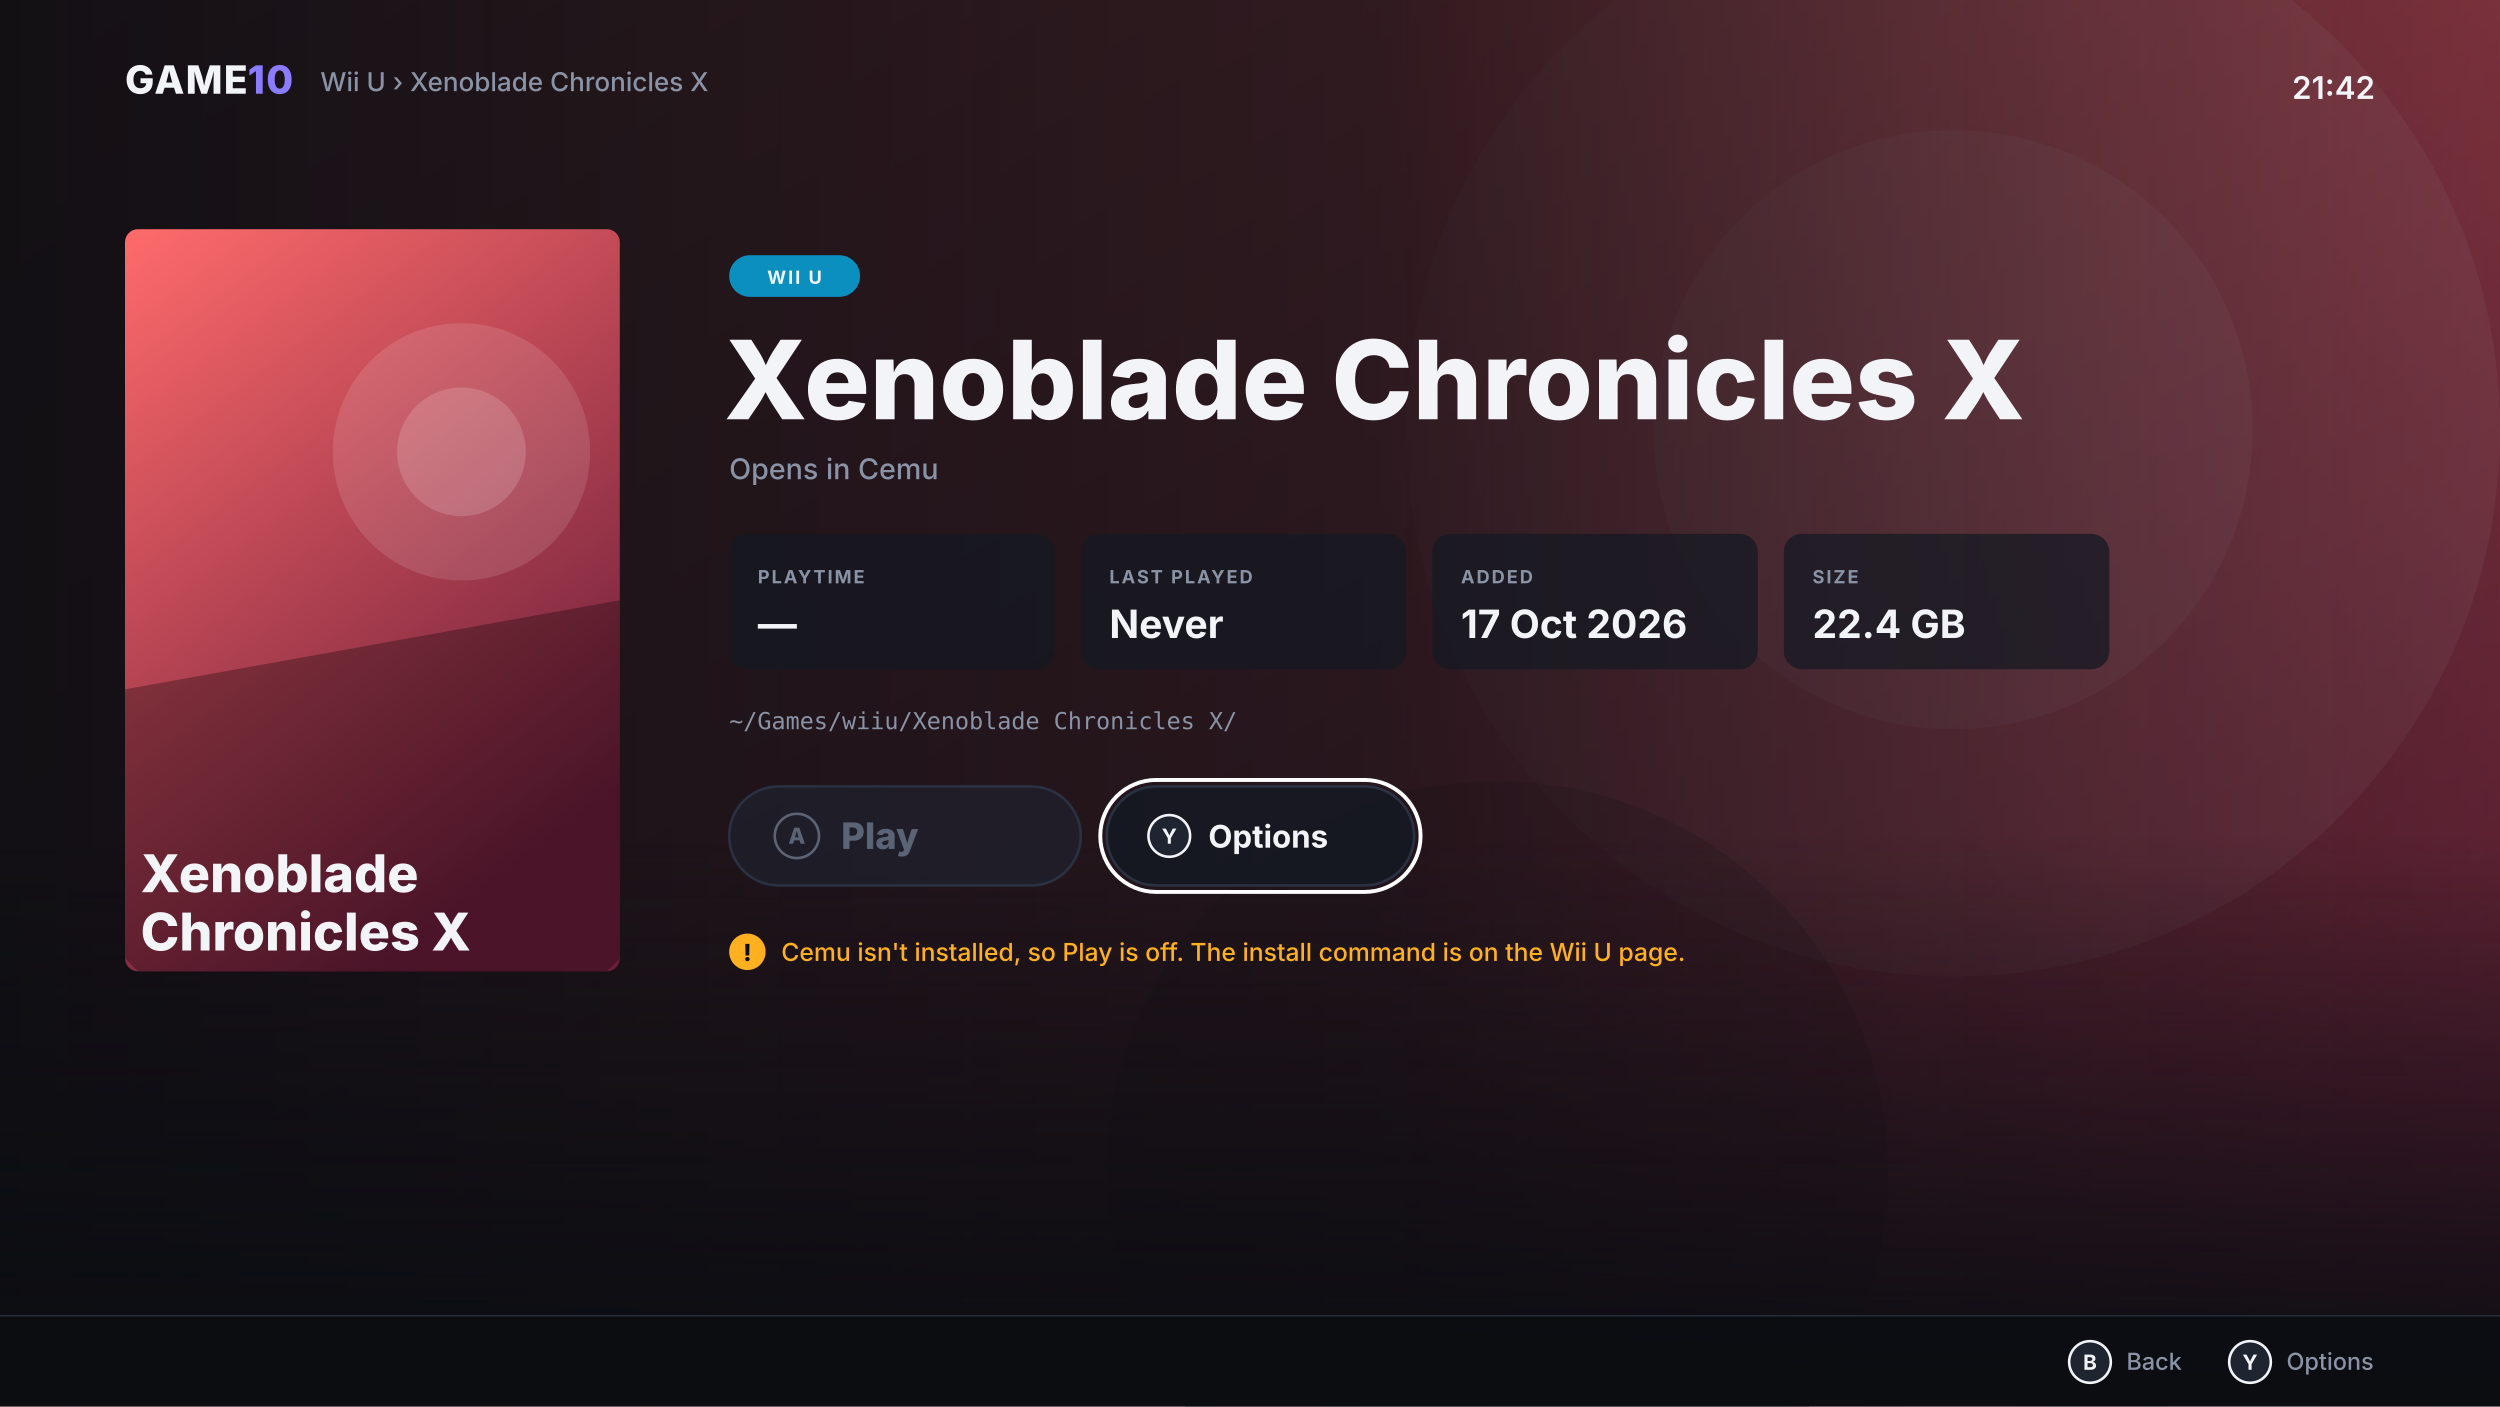
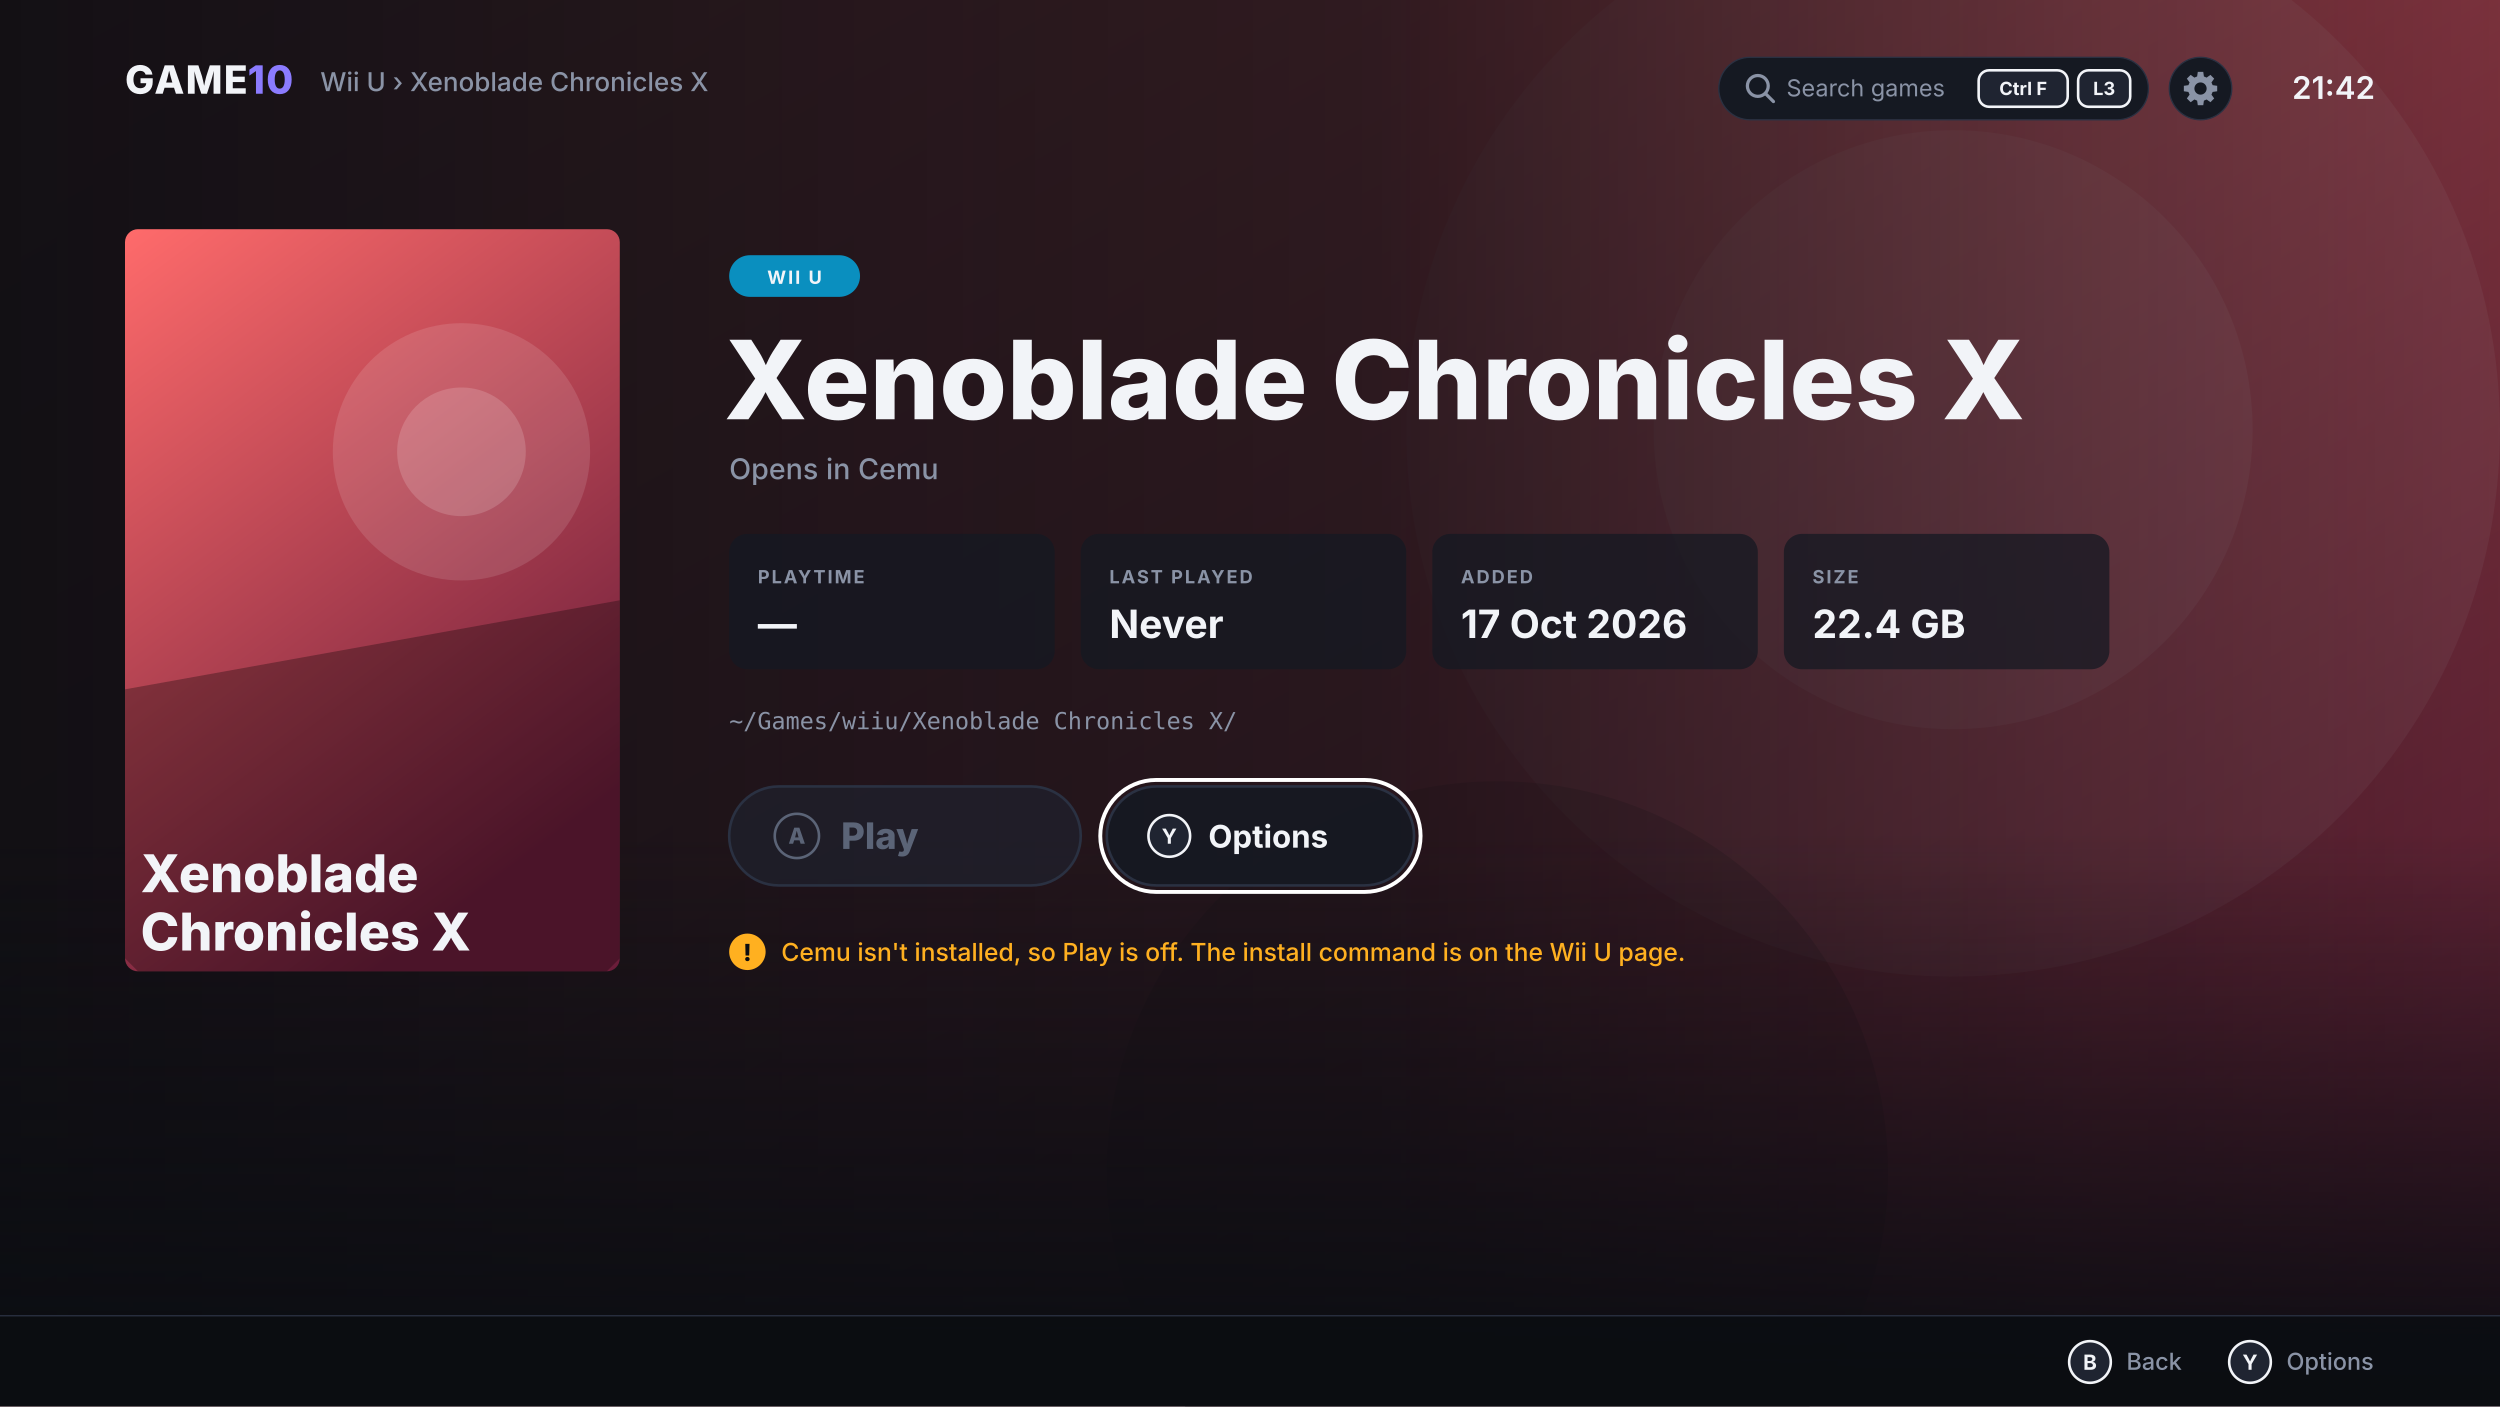
<svg xmlns="http://www.w3.org/2000/svg" width="1920" height="1080" viewBox="0 0 1920 1080">
  <defs>
    <linearGradient id="lg1" x1="0" y1="0" x2="1" y2="1">
      <stop offset="0" stop-color="#FF6B6B" stop-opacity="1" />
      <stop offset="1" stop-color="#6B1D3A" stop-opacity="1" />
    </linearGradient>
    <linearGradient id="lg2" x1="0" y1="0" x2="1" y2="0">
      <stop offset="0" stop-color="#0B0D12" stop-opacity="0.97" />
      <stop offset="0.55" stop-color="#0B0D12" stop-opacity="0.82" />
      <stop offset="1" stop-color="#0B0D12" stop-opacity="0.35" />
    </linearGradient>
    <linearGradient id="lg3" x1="0" y1="0" x2="0" y2="1">
      <stop offset="0" stop-color="#0B0D12" stop-opacity="0" />
      <stop offset="1" stop-color="#0B0D12" stop-opacity="1" />
    </linearGradient>
    <linearGradient id="lg4" x1="0" y1="0" x2="0.5" y2="1">
      <stop offset="0" stop-color="#FF6B6B" stop-opacity="1" />
      <stop offset="1" stop-color="#6B1D3A" stop-opacity="1" />
    </linearGradient>
  </defs>
  <rect x="0.0" y="0.0" width="1920.0" height="1080.0" rx="0" fill="url(#lg1)" fill-opacity="1" />
  <circle cx="1500.0" cy="330.0" r="420.0" fill="#FFFFFF" fill-opacity="0.08" />
  <circle cx="1500.0" cy="330.0" r="230.0" fill="#FFFFFF" fill-opacity="0.08" />
  <circle cx="1150.0" cy="900.0" r="300.0" fill="#000000" fill-opacity="0.15" />
  <rect x="0.0" y="0.0" width="1920.0" height="1080.0" rx="0" fill="url(#lg2)" fill-opacity="1" />
  <rect x="0.0" y="640.0" width="1920.0" height="440.0" rx="0" fill="url(#lg3)" fill-opacity="1" />
  <text x="96" y="72" font-family="Inter, 'Helvetica Neue', Arial, sans-serif" font-size="30" font-weight="800" fill="#F2F4F8" letter-spacing="1">GAME<tspan fill="#8B7BFF">10</tspan>
  </text>
  <text x="246.0" y="70.0" font-family="Inter, 'Helvetica Neue', Arial, sans-serif" font-size="20" font-weight="500" fill="#8A93A6" fill-opacity="1" text-anchor="start" letter-spacing="0">Wii U   ›   Xenoblade Chronicles X</text>
  <text x="1824.0" y="76.0" font-family="Inter, 'Helvetica Neue', Arial, sans-serif" font-size="24" font-weight="600" fill="#F2F4F8" fill-opacity="1" text-anchor="end" letter-spacing="0">21:42</text>
+   <rect x="1320.0" y="44.0" width="330.0" height="48.0" rx="24" fill="#151922" fill-opacity="1" stroke="#2A3142" stroke-width="1" />
+   <circle cx="1350.0" cy="66.0" r="8.0" fill="none" fill-opacity="1" stroke="#8A93A6" stroke-width="2.5" />
+   <line x1="1356" y1="72" x2="1362" y2="78" stroke="#8A93A6" stroke-width="2.5" stroke-linecap="round" />
+   <text x="1372.0" y="74.0" font-family="Inter, 'Helvetica Neue', Arial, sans-serif" font-size="18" font-weight="400" fill="#8A93A6" fill-opacity="1" text-anchor="start" letter-spacing="0">Search games</text>
+   <rect x="1596.0" y="54.0" width="40.0" height="28.0" rx="8" fill="#1F2431" fill-opacity="1" stroke="#F2F4F8" stroke-width="2" />
+   <text x="1616.0" y="73.0" font-family="Inter, 'Helvetica Neue', Arial, sans-serif" font-size="14" font-weight="700" fill="#F2F4F8" fill-opacity="1" text-anchor="middle" letter-spacing="0">L3</text>
+   <rect x="1519.6" y="54.0" width="68.4" height="28.0" rx="8" fill="#1F2431" fill-opacity="1" stroke="#F2F4F8" stroke-width="2" />
+   <text x="1553.8" y="73.0" font-family="Inter, 'Helvetica Neue', Arial, sans-serif" font-size="14" font-weight="700" fill="#F2F4F8" fill-opacity="1" text-anchor="middle" letter-spacing="0">Ctrl F</text>
+   <circle cx="1690.0" cy="68.0" r="24.0" fill="#151922" fill-opacity="1" stroke="#2A3142" stroke-width="1" />
+   <polygon points="1699.3,65.4 1702.8,65.9 1702.8,70.1 1699.3,70.6 1698.4,72.7 1700.5,75.6 1697.6,78.5 1694.7,76.4 1692.6,77.3 1692.1,80.8 1687.9,80.8 1687.4,77.3 1685.3,76.4 1682.4,78.5 1679.5,75.6 1681.6,72.7 1680.7,70.6 1677.2,70.1 1677.2,65.9 1680.7,65.4 1681.6,63.3 1679.5,60.4 1682.4,57.5 1685.3,59.6 1687.4,58.7 1687.9,55.2 1692.1,55.2 1692.6,58.7 1694.7,59.6 1697.6,57.5 1700.5,60.4 1698.4,63.3" fill="#8A93A6" />
+   <circle cx="1690.0" cy="68.0" r="4.7" fill="#151922" fill-opacity="1" />
  <rect x="96.0" y="176.0" width="380.0" height="570.0" rx="10" fill="url(#lg4)" fill-opacity="1" />
  <circle cx="354.4" cy="347.0" r="98.8" fill="#FFFFFF" fill-opacity="0.12" />
  <circle cx="354.4" cy="347.0" r="49.4" fill="#FFFFFF" fill-opacity="0.16" />
  <polygon points="96,529.4 476,461.0 476,736.0 466,746.0 106,746.0 96,736.0" fill="#000000" fill-opacity=".3" />
  <text x="108.0" y="685.2" font-family="Inter, 'Helvetica Neue', Arial, sans-serif" font-size="40" font-weight="800" fill="#F2F4F8" fill-opacity="1" text-anchor="start" letter-spacing="0">Xenoblade</text>
  <text x="108.0" y="730.0" font-family="Inter, 'Helvetica Neue', Arial, sans-serif" font-size="40" font-weight="800" fill="#F2F4F8" fill-opacity="1" text-anchor="start" letter-spacing="0">Chronicles X</text>
  <rect x="560.0" y="196.0" width="100.5" height="32.0" rx="16" fill="#0A8FBF" fill-opacity="1" />
  <text x="610.2" y="218.0" font-family="Inter, 'Helvetica Neue', Arial, sans-serif" font-size="14" font-weight="700" fill="#F2F4F8" fill-opacity="1" text-anchor="middle" letter-spacing="1.5">WII U</text>
  <text x="556.0" y="322.0" font-family="Inter, 'Helvetica Neue', Arial, sans-serif" font-size="84" font-weight="800" fill="#F2F4F8" fill-opacity="1" text-anchor="start" letter-spacing="0">Xenoblade Chronicles X</text>
  <text x="560.0" y="368.0" font-family="Inter, 'Helvetica Neue', Arial, sans-serif" font-size="22" font-weight="500" fill="#8A93A6" fill-opacity="1" text-anchor="start" letter-spacing="0">Opens in Cemu</text>
  <rect x="560.0" y="410.0" width="250.0" height="104.0" rx="14" fill="#151922" fill-opacity="0.75" />
  <text x="582.0" y="448.0" font-family="Inter, 'Helvetica Neue', Arial, sans-serif" font-size="14" font-weight="700" fill="#8A93A6" fill-opacity="1" text-anchor="start" letter-spacing="1.5">PLAYTIME</text>
  <text x="582.0" y="490.0" font-family="Inter, 'Helvetica Neue', Arial, sans-serif" font-size="30" font-weight="700" fill="#F2F4F8" fill-opacity="1" text-anchor="start" letter-spacing="0">—</text>
  <rect x="830.0" y="410.0" width="250.0" height="104.0" rx="14" fill="#151922" fill-opacity="0.75" />
  <text x="852.0" y="448.0" font-family="Inter, 'Helvetica Neue', Arial, sans-serif" font-size="14" font-weight="700" fill="#8A93A6" fill-opacity="1" text-anchor="start" letter-spacing="1.5">LAST PLAYED</text>
  <text x="852.0" y="490.0" font-family="Inter, 'Helvetica Neue', Arial, sans-serif" font-size="30" font-weight="700" fill="#F2F4F8" fill-opacity="1" text-anchor="start" letter-spacing="0">Never</text>
  <rect x="1100.0" y="410.0" width="250.0" height="104.0" rx="14" fill="#151922" fill-opacity="0.75" />
  <text x="1122.0" y="448.0" font-family="Inter, 'Helvetica Neue', Arial, sans-serif" font-size="14" font-weight="700" fill="#8A93A6" fill-opacity="1" text-anchor="start" letter-spacing="1.5">ADDED</text>
  <text x="1122.0" y="490.0" font-family="Inter, 'Helvetica Neue', Arial, sans-serif" font-size="30" font-weight="700" fill="#F2F4F8" fill-opacity="1" text-anchor="start" letter-spacing="0">17 Oct 2026</text>
  <rect x="1370.0" y="410.0" width="250.0" height="104.0" rx="14" fill="#151922" fill-opacity="0.75" />
  <text x="1392.0" y="448.0" font-family="Inter, 'Helvetica Neue', Arial, sans-serif" font-size="14" font-weight="700" fill="#8A93A6" fill-opacity="1" text-anchor="start" letter-spacing="1.5">SIZE</text>
  <text x="1392.0" y="490.0" font-family="Inter, 'Helvetica Neue', Arial, sans-serif" font-size="30" font-weight="700" fill="#F2F4F8" fill-opacity="1" text-anchor="start" letter-spacing="0">22.4 GB</text>
  <text x="560.0" y="560.0" font-family="'JetBrains Mono', 'DejaVu Sans Mono', monospace" font-size="18" font-weight="400" fill="#8A93A6" fill-opacity="1" text-anchor="start" letter-spacing="0">~/Games/wiiu/Xenoblade Chronicles X/</text>
  <rect x="560.0" y="604.0" width="270.0" height="76.0" rx="38" fill="#1F2431" fill-opacity="0.6" stroke="#2A3142" stroke-width="2" />
  <circle cx="612.0" cy="642.0" r="17.0" fill="none" fill-opacity="1" stroke="#5B6477" stroke-width="2" />
  <text x="612.0" y="648.0" font-family="Inter, 'Helvetica Neue', Arial, sans-serif" font-size="17" font-weight="800" fill="#5B6477" fill-opacity="1" text-anchor="middle" letter-spacing="0">A</text>
  <text x="646.0" y="652.0" font-family="Inter, 'Helvetica Neue', Arial, sans-serif" font-size="28" font-weight="800" fill="#5B6477" fill-opacity="1" text-anchor="start" letter-spacing="0">Play</text>
  <rect x="845.0" y="599.0" width="246.0" height="86.0" rx="43" fill="none" fill-opacity="1" stroke="#FFFFFF" stroke-width="3" />
  <rect x="850.0" y="604.0" width="236.0" height="76.0" rx="38" fill="#151922" fill-opacity="0.85" stroke="#2A3142" stroke-width="2" />
  <circle cx="898.0" cy="642.0" r="16.0" fill="#1F2431" fill-opacity="1" stroke="#F2F4F8" stroke-width="2" />
  <text x="898.0" y="648.0" font-family="Inter, 'Helvetica Neue', Arial, sans-serif" font-size="16" font-weight="700" fill="#F2F4F8" fill-opacity="1" text-anchor="middle" letter-spacing="0">Y</text>
  <text x="928.0" y="651.0" font-family="Inter, 'Helvetica Neue', Arial, sans-serif" font-size="24" font-weight="700" fill="#F2F4F8" fill-opacity="1" text-anchor="start" letter-spacing="0">Options</text>
  <circle cx="574.0" cy="731.0" r="14.0" fill="#FFB020" fill-opacity="1" />
  <text x="574.0" y="738.0" font-family="Inter, 'Helvetica Neue', Arial, sans-serif" font-size="18" font-weight="800" fill="#0B0D12" fill-opacity="1" text-anchor="middle" letter-spacing="0">!</text>
  <text x="600.0" y="738.0" font-family="Inter, 'Helvetica Neue', Arial, sans-serif" font-size="19" font-weight="500" fill="#FFB020" fill-opacity="1" text-anchor="start" letter-spacing="0">Cemu isn't installed, so Play is off. The install command is on the Wii U page.</text>
  <rect x="0.0" y="1010.0" width="1920.0" height="70.0" rx="0" fill="#0B0D12" fill-opacity="0.92" />
  <rect x="0.0" y="1010.0" width="1920.0" height="1.0" rx="0" fill="#2A3142" fill-opacity="1" />
  <text x="1756.0" y="1052.0" font-family="Inter, 'Helvetica Neue', Arial, sans-serif" font-size="18" font-weight="500" fill="#8A93A6" fill-opacity="1" text-anchor="start" letter-spacing="0">Options</text>
  <circle cx="1728.0" cy="1046.0" r="16.0" fill="#1F2431" fill-opacity="1" stroke="#F2F4F8" stroke-width="2" />
  <text x="1728.0" y="1052.0" font-family="Inter, 'Helvetica Neue', Arial, sans-serif" font-size="16" font-weight="700" fill="#F2F4F8" fill-opacity="1" text-anchor="middle" letter-spacing="0">Y</text>
  <text x="1633.1" y="1052.0" font-family="Inter, 'Helvetica Neue', Arial, sans-serif" font-size="18" font-weight="500" fill="#8A93A6" fill-opacity="1" text-anchor="start" letter-spacing="0">Back</text>
  <circle cx="1605.1" cy="1046.0" r="16.0" fill="#1F2431" fill-opacity="1" stroke="#F2F4F8" stroke-width="2" />
  <text x="1605.1" y="1052.0" font-family="Inter, 'Helvetica Neue', Arial, sans-serif" font-size="16" font-weight="700" fill="#F2F4F8" fill-opacity="1" text-anchor="middle" letter-spacing="0">B</text>
</svg>
